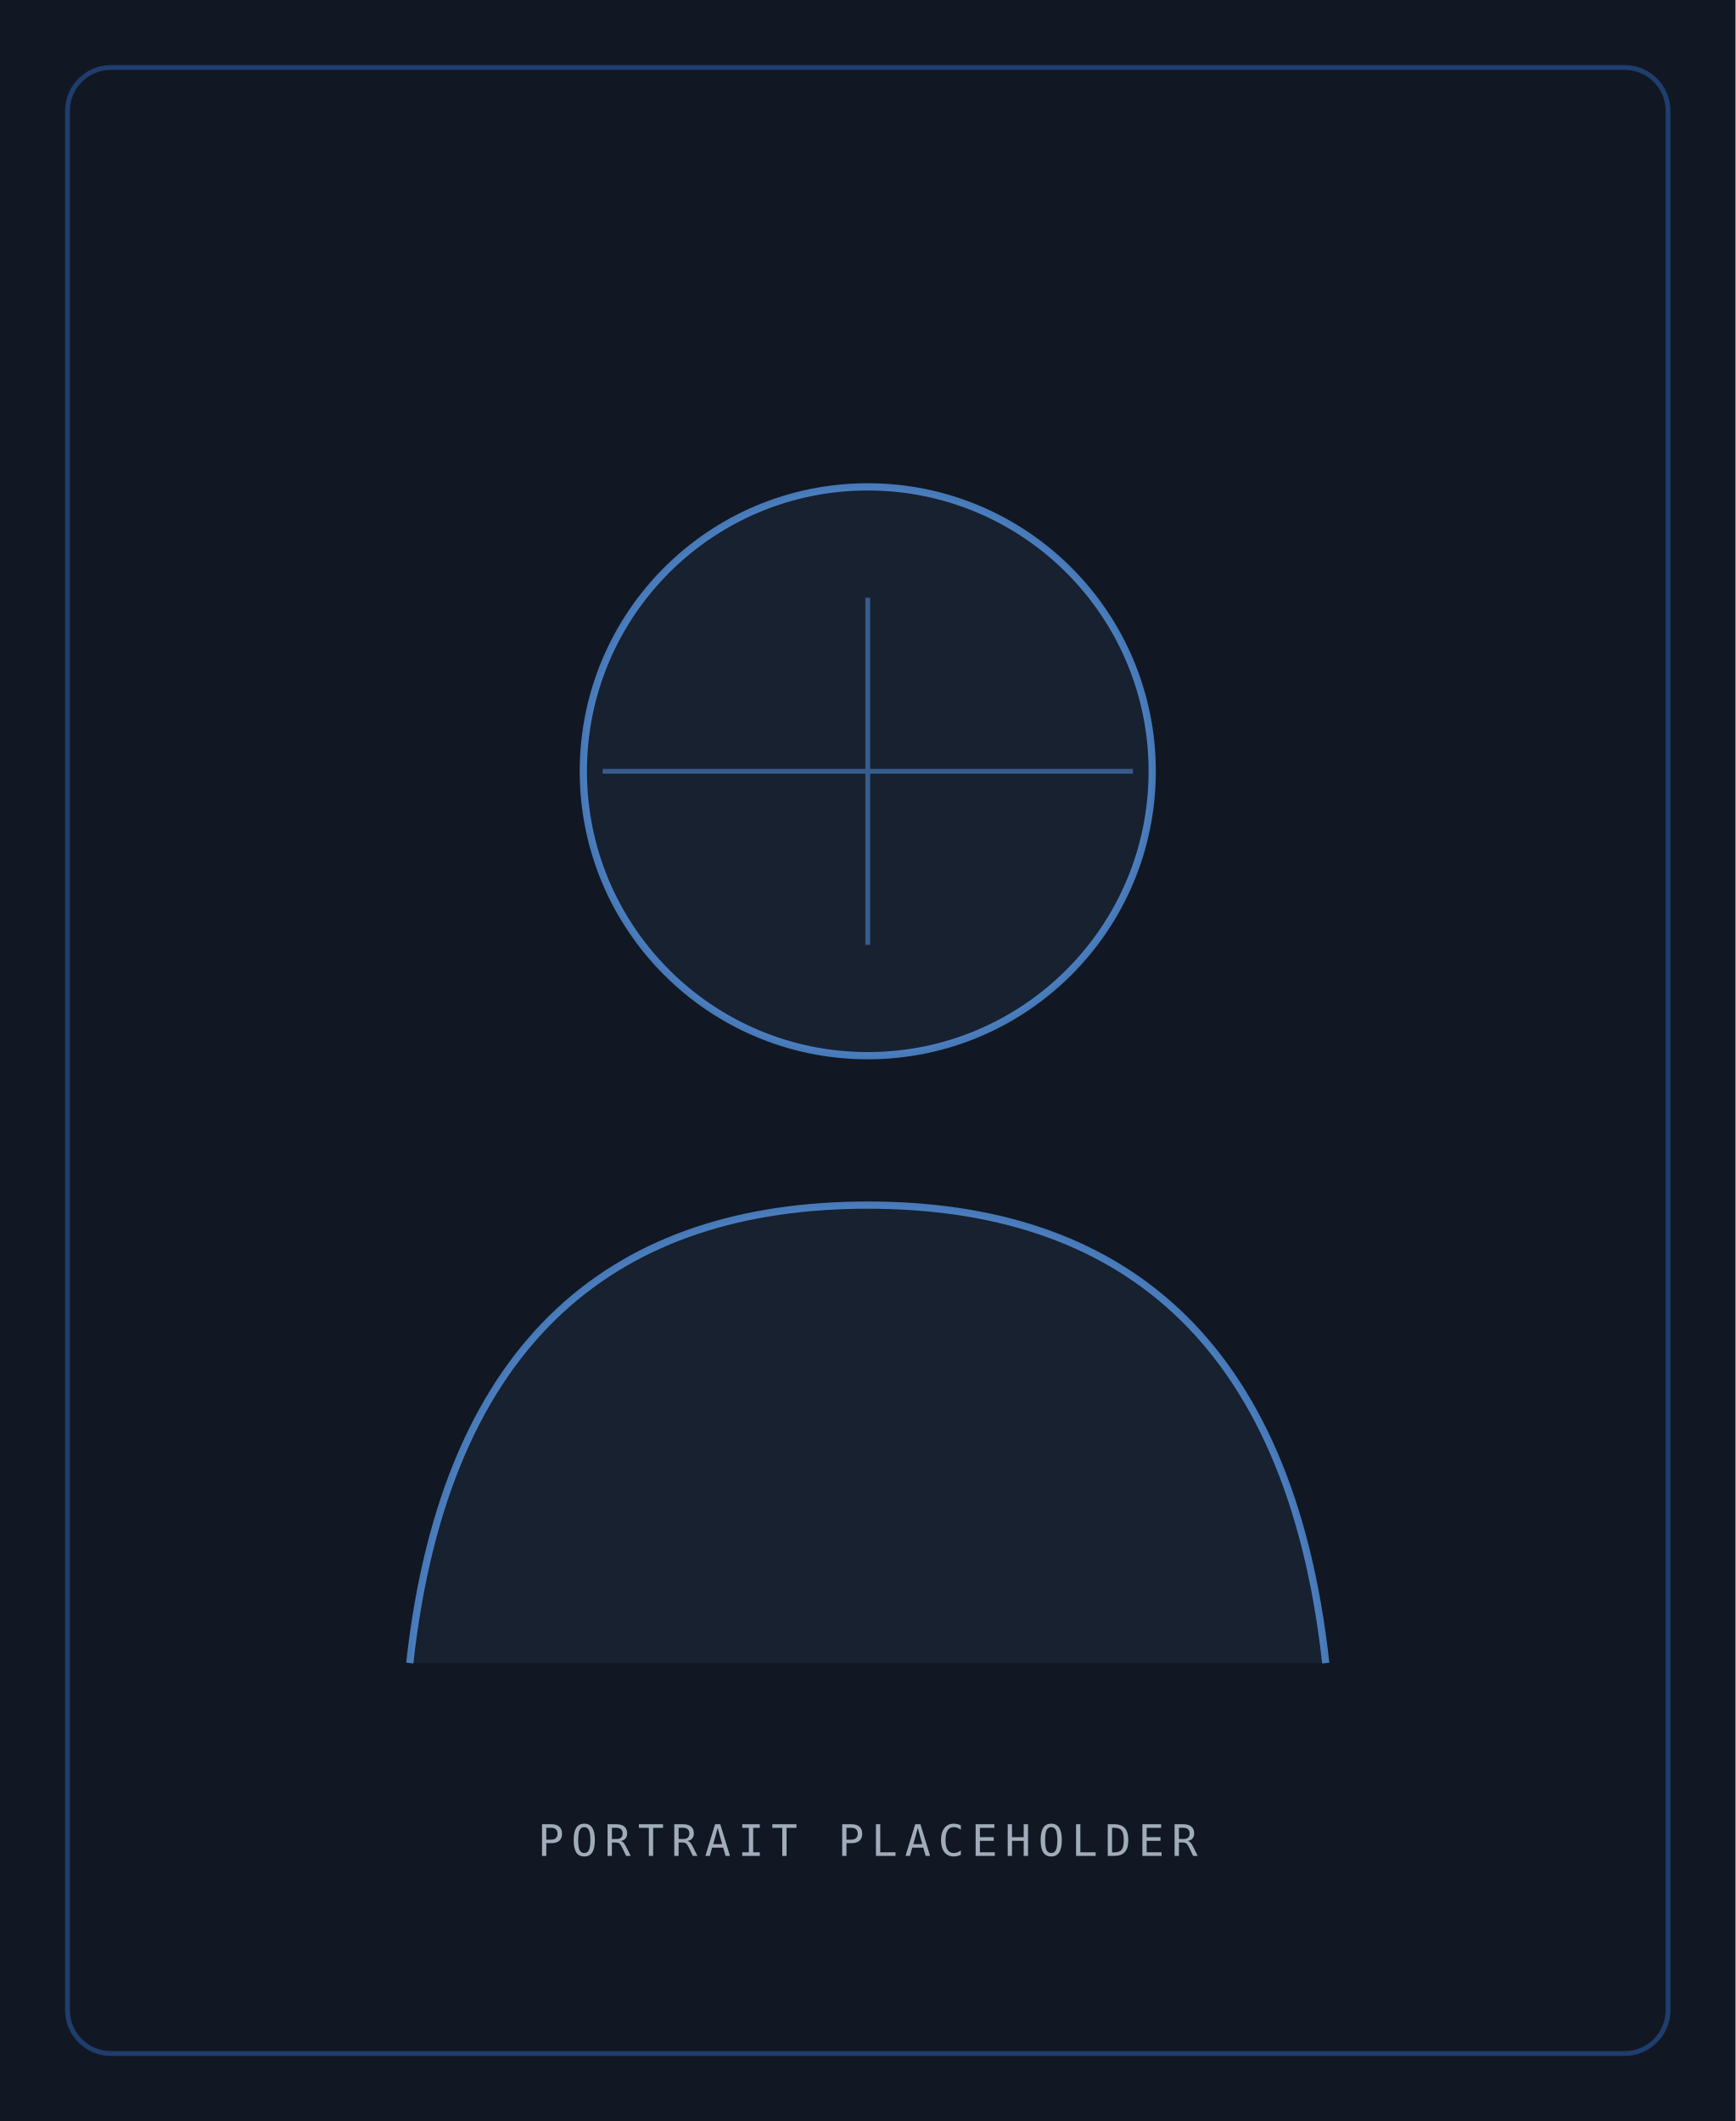
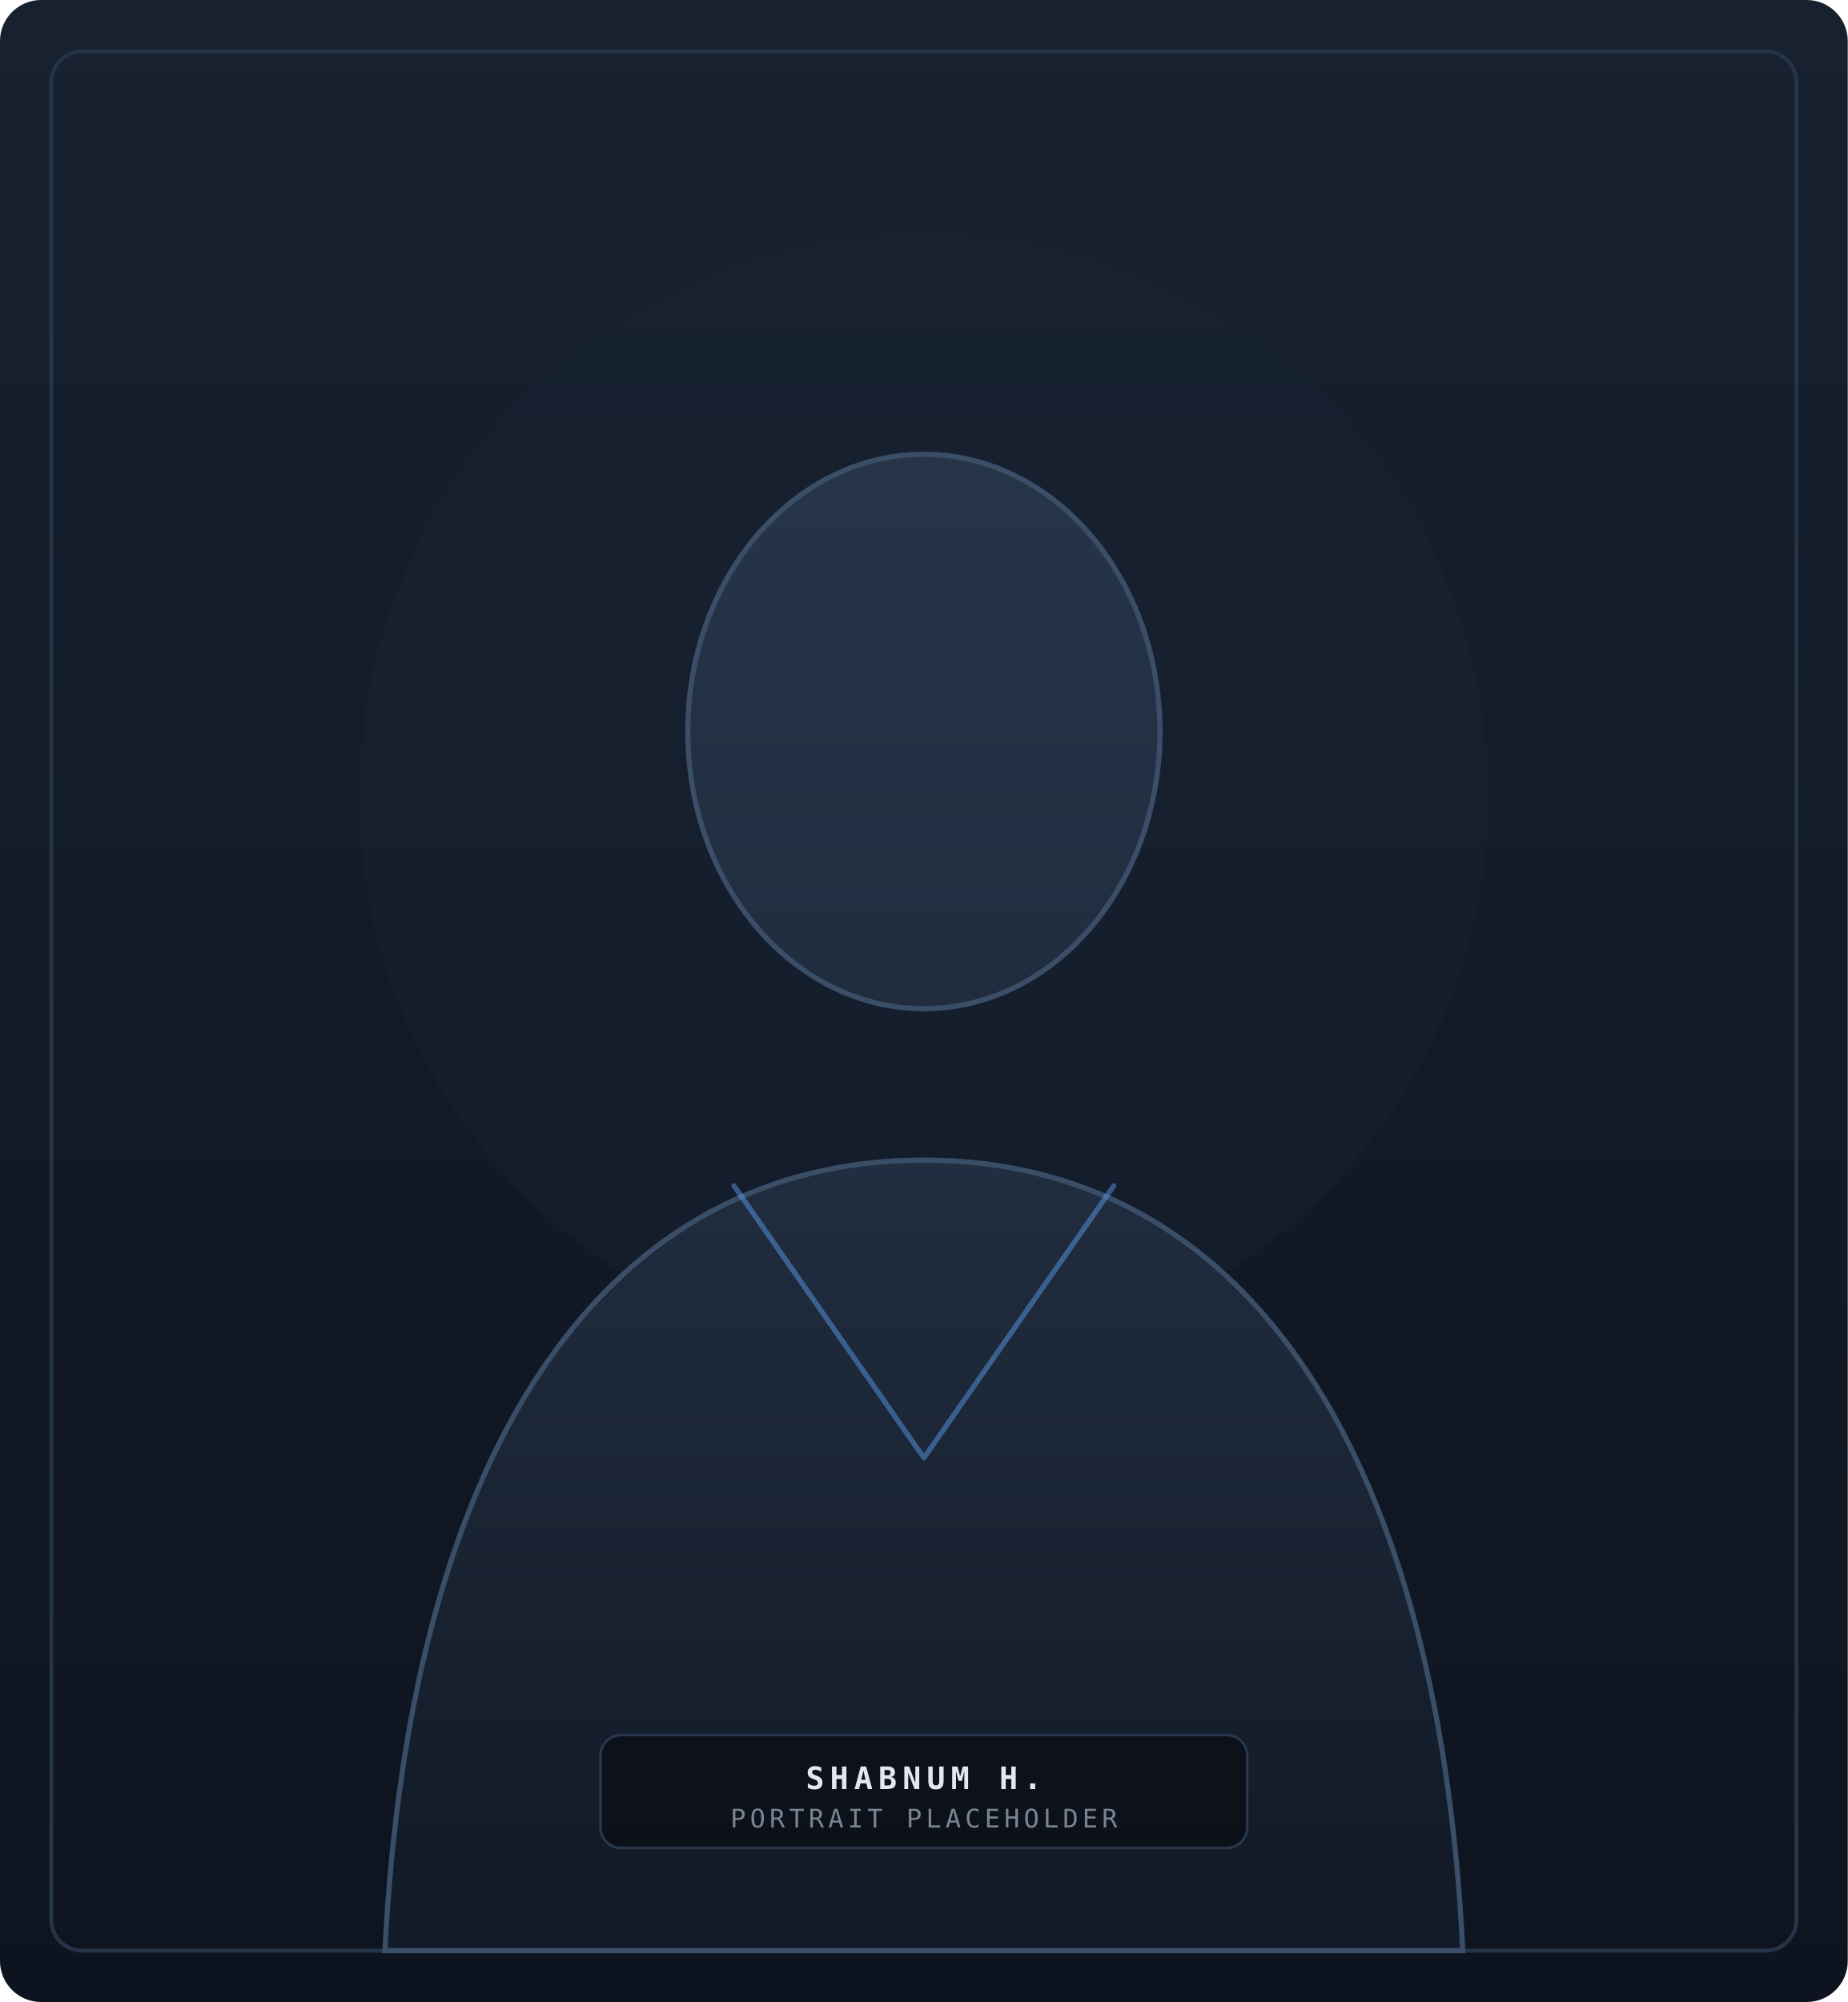
- <svg xmlns="http://www.w3.org/2000/svg" width="720" height="880" viewBox="0 0 720 880" fill="none">
-   <rect width="720" height="880" fill="#111823" />
-   <rect x="28" y="28" width="664" height="824" rx="18" stroke="#3B82F6" stroke-opacity=".35" stroke-width="2" />
-   <circle cx="360" cy="320" r="118" fill="#172130" stroke="#60A5FA" stroke-opacity=".7" stroke-width="3" />
-   <path d="M170 690C185 554 257 500 360 500C463 500 535 554 550 690" fill="#172130" stroke="#60A5FA" stroke-opacity=".7" stroke-width="3" />
-   <path d="M250 320H470M360 248V392" stroke="#60A5FA" stroke-opacity=".45" stroke-width="2" />
-   <text x="360" y="770" fill="#A1ACBA" font-family="monospace" font-size="18" letter-spacing="3" text-anchor="middle">PORTRAIT PLACEHOLDER</text>
+ <svg xmlns="http://www.w3.org/2000/svg" width="720" height="780" viewBox="0 0 720 780" fill="none">
+   <defs>
+     <linearGradient id="backdrop" x1="360" y1="0" x2="360" y2="780" gradientUnits="userSpaceOnUse">
+       <stop offset="0%" stop-color="#172130" />
+       <stop offset="100%" stop-color="#0E141F" />
+     </linearGradient>
+     <linearGradient id="bust" x1="360" y1="165" x2="360" y2="720" gradientUnits="userSpaceOnUse">
+       <stop offset="0%" stop-color="#273549" />
+       <stop offset="100%" stop-color="#172130" />
+     </linearGradient>
+     <linearGradient id="collar" x1="360" y1="430" x2="360" y2="720" gradientUnits="userSpaceOnUse">
+       <stop offset="0%" stop-color="#222F42" />
+       <stop offset="100%" stop-color="#131B28" />
+     </linearGradient>
+   </defs>
+   <rect width="720" height="780" rx="16" fill="url(#backdrop)" />
+   <rect x="20" y="20" width="680" height="740" rx="12" stroke="#263448" stroke-width="1.5" />
+   <circle cx="360" cy="310" r="220" fill="#1B2738" fill-opacity="0.32" />
+   <ellipse cx="360" cy="285" rx="92" ry="108" fill="url(#bust)" stroke="#3B4E68" stroke-width="2" />
+   <path d="M150 760C160 560 238 452 360 452C482 452 560 560 570 760H150Z" fill="url(#collar)" stroke="#3B4E68" stroke-width="2" />
+   <path d="M286 462L360 568L434 462" stroke="#60A5FA" stroke-opacity="0.45" stroke-width="2" stroke-linecap="round" stroke-linejoin="round" />
+   <rect x="234" y="676" width="252" height="44" rx="8" fill="#0B0F16" fill-opacity="0.82" stroke="#29384E" />
+   <text x="360" y="697" fill="#E2E8F0" font-family="monospace" font-size="12" font-weight="600" letter-spacing="2.2" text-anchor="middle">SHABNUM H.</text>
+   <text x="360" y="712" fill="#788596" font-family="monospace" font-size="10" letter-spacing="1.6" text-anchor="middle">PORTRAIT PLACEHOLDER</text>
</svg>
